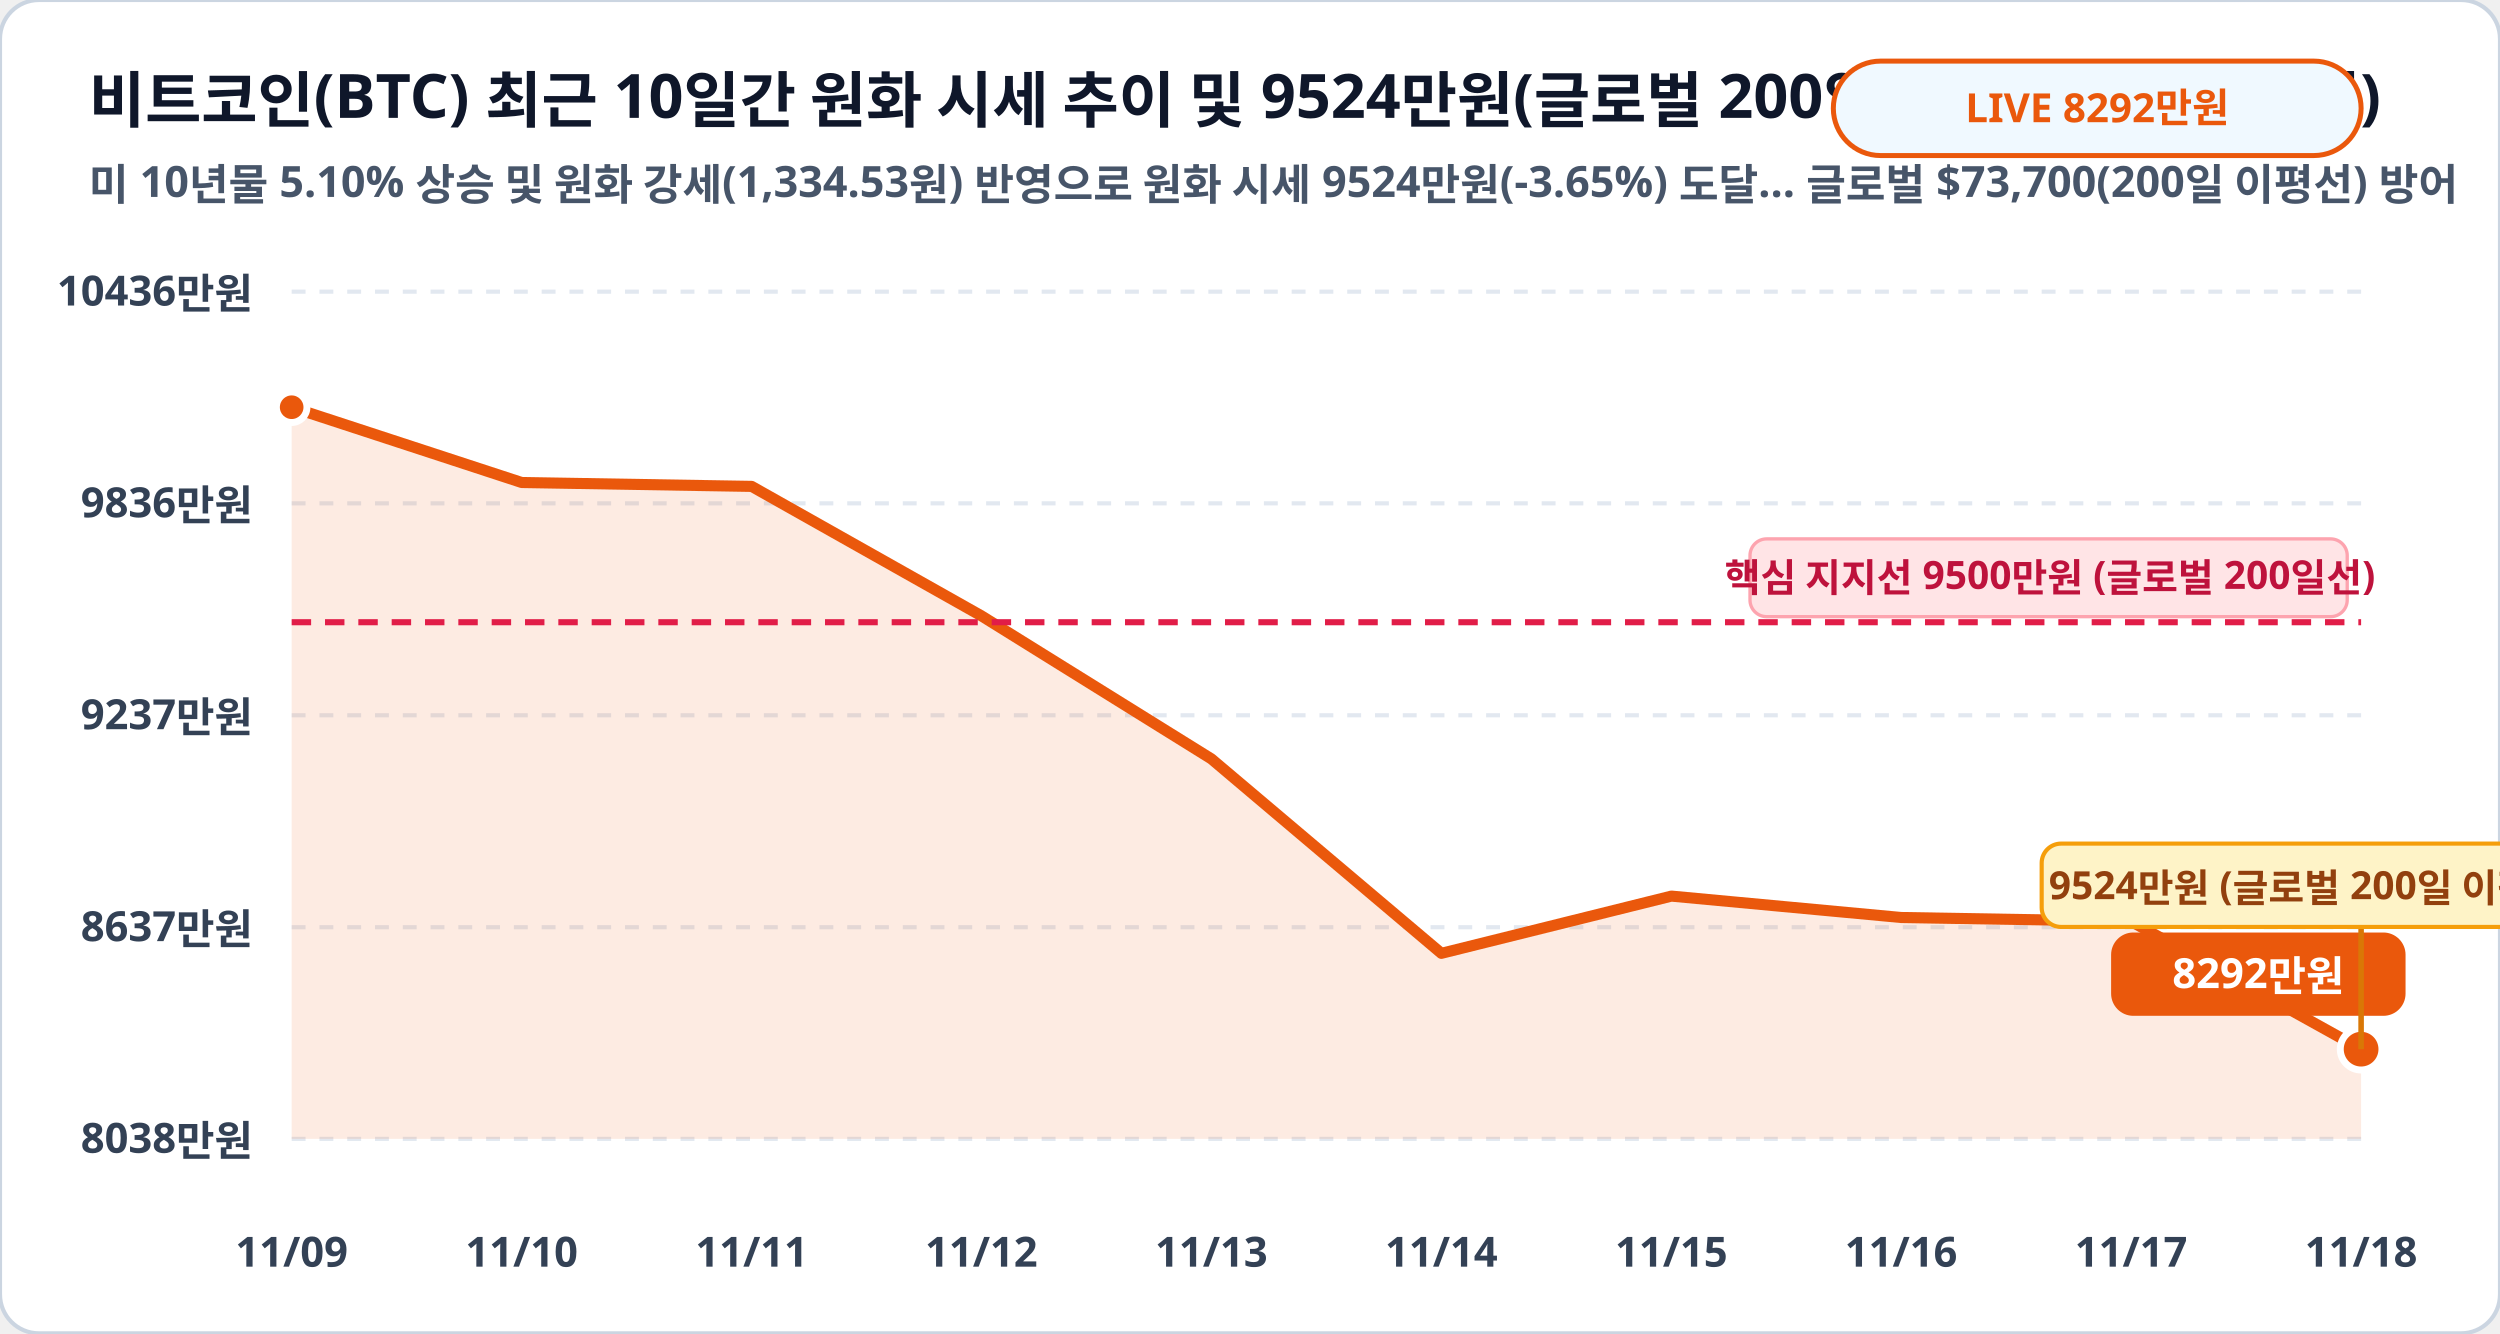
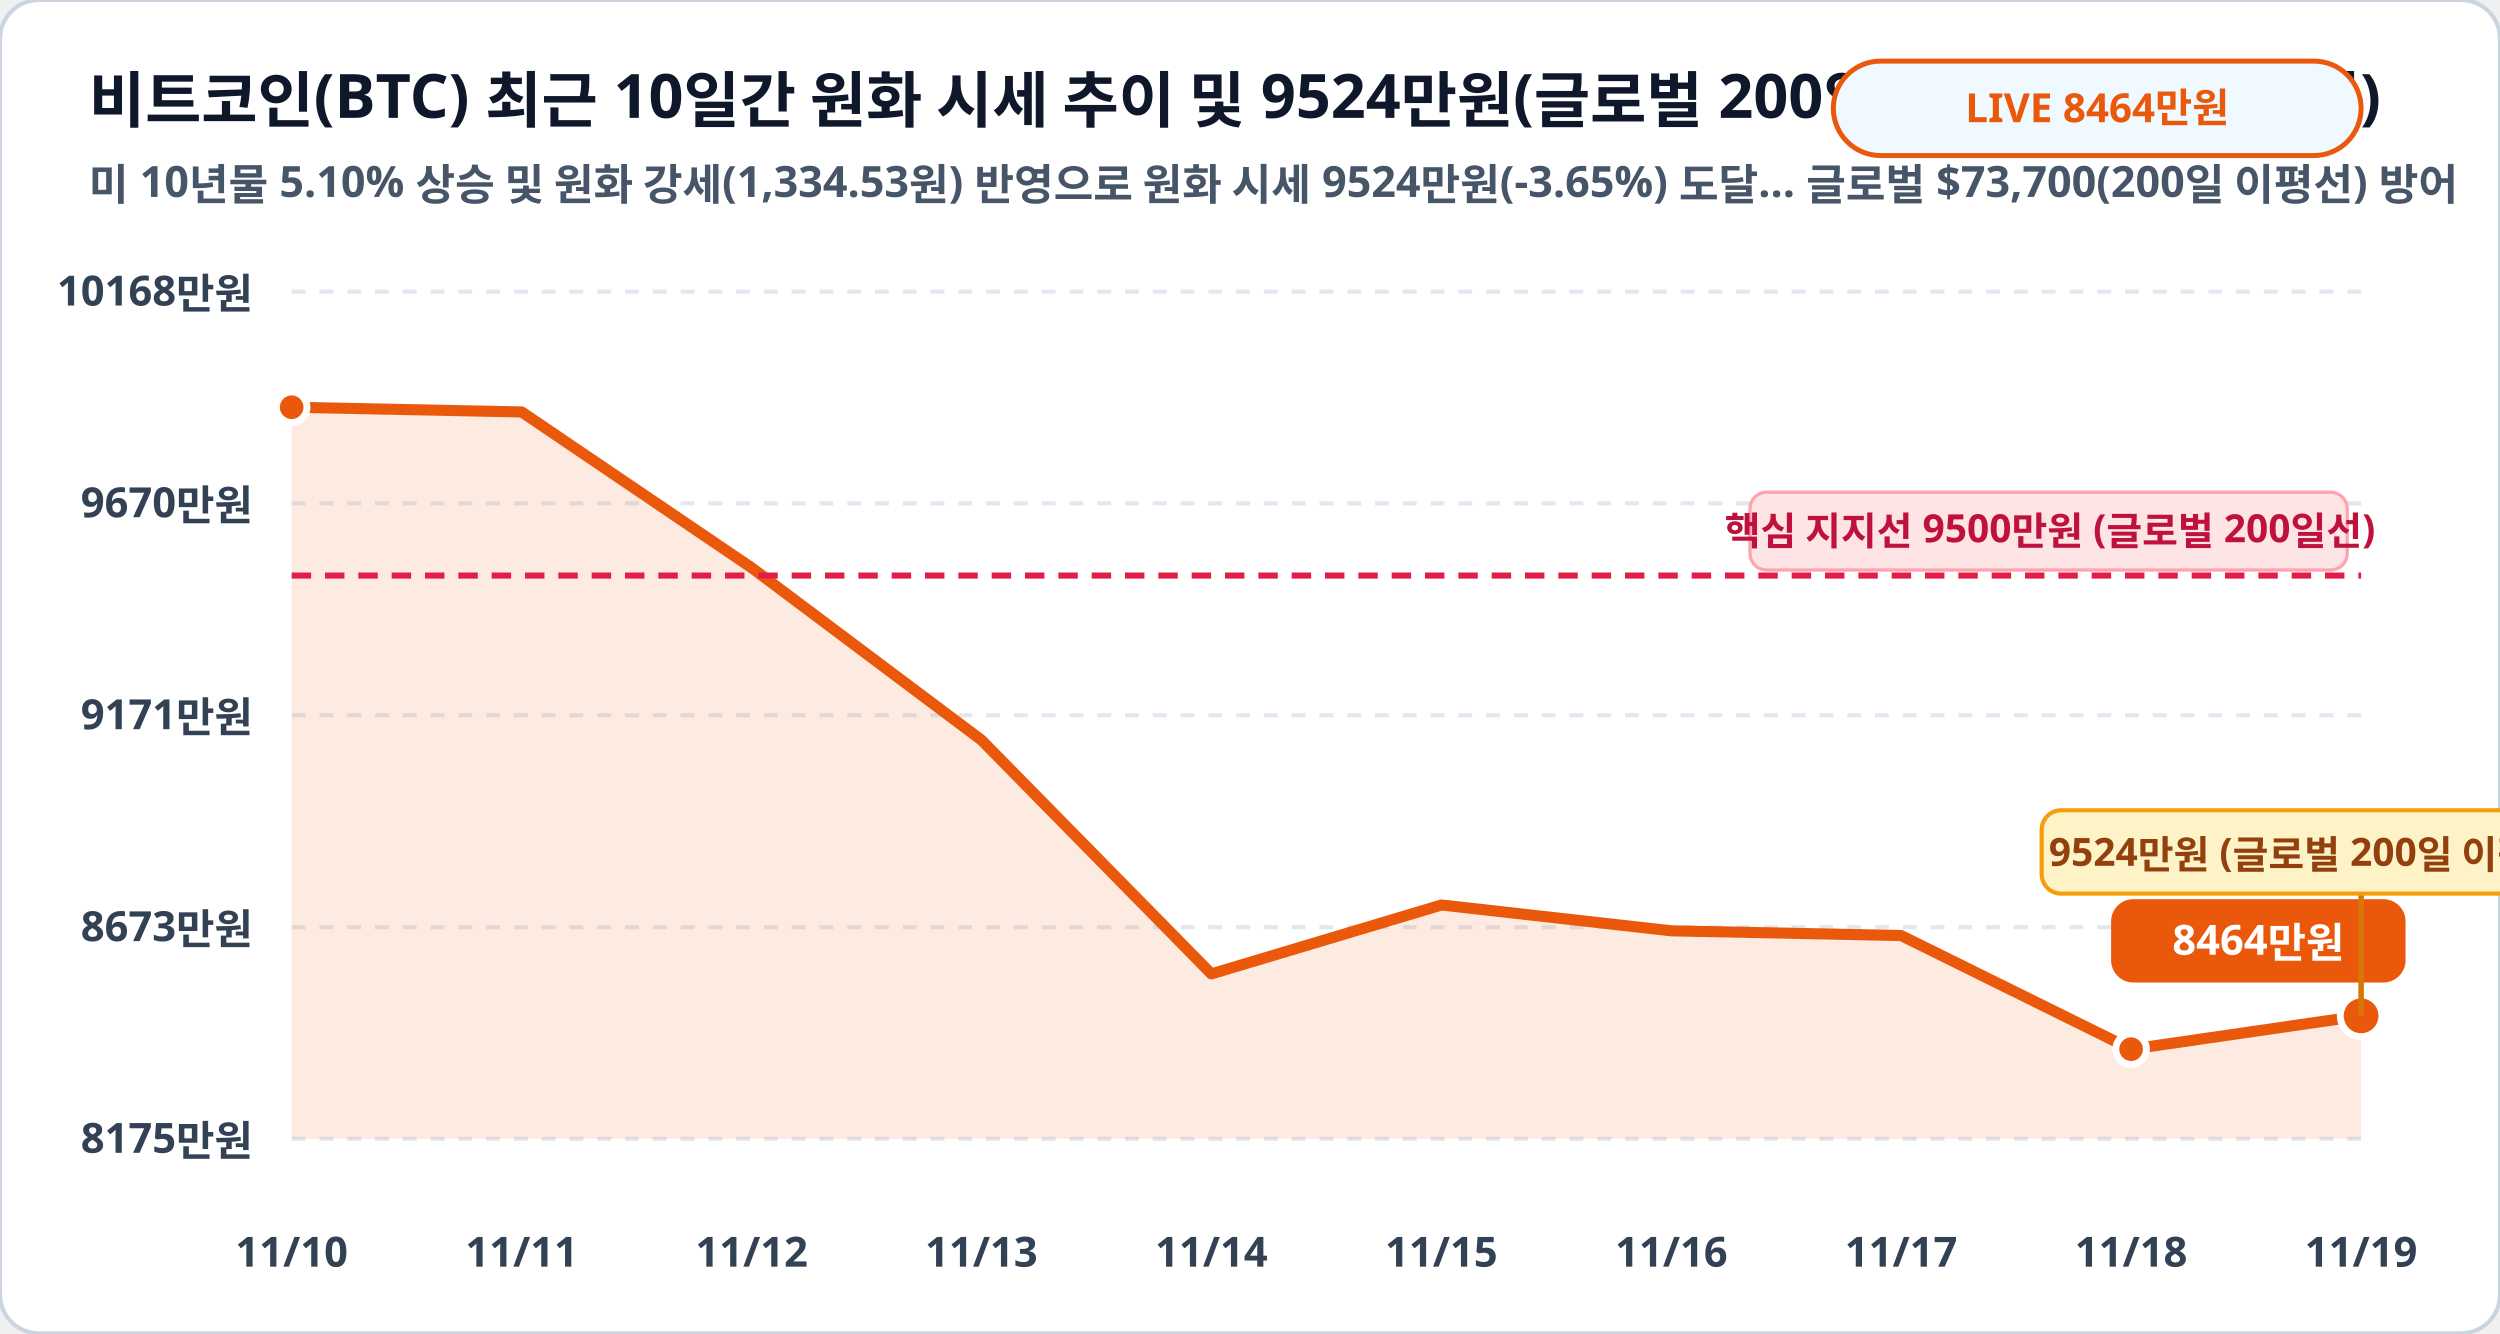
<svg xmlns="http://www.w3.org/2000/svg" viewBox="0 0 900 480" width="100%" height="100%">
  <rect width="900" height="480" rx="14" fill="#ffffff" stroke="#cbd5e1" stroke-width="1.5" />
  <text x="32" y="44" fill="#0f172a" font-family="Pretendard, sans-serif" font-size="22" font-weight="900">비트코인(BTC) 최근 10일간 원화 시세 추이 및 9524만원(글로벌 200일선) 지지 구간 (만원)</text>
  <text x="32" y="72" fill="#475569" font-family="Pretendard, sans-serif" font-size="15.5" font-weight="600">미 10년물 5.10% 상승 및 원화 강세(1,334.53원) 반영으로 원화 시세 9524만원(-3.65%) 도달… 글로벌 $73,700(200일 이평선) 방어</text>
  <rect x="660" y="22" width="190" height="34" rx="17" fill="#f0f9ff" stroke="#ea580c" stroke-width="1.8" />
-   <text x="755" y="44" fill="#ea580c" font-family="Pretendard, sans-serif" font-size="14.5" font-weight="800" text-anchor="middle">LIVE 8292만원</text>
+   <text x="755" y="44" fill="#ea580c" font-family="Pretendard, sans-serif" font-size="14.5" font-weight="800" text-anchor="middle">LIVE 8464만원</text>
  <line x1="105" y1="105.0" x2="850" y2="105.0" stroke="#e2e8f0" stroke-width="1.5" stroke-dasharray="5,5" />
-   <text x="91" y="110.0" fill="#334155" font-family="Pretendard, sans-serif" font-size="15" font-weight="700" text-anchor="end">10436만원</text>
+   <text x="91" y="110.0" fill="#334155" font-family="Pretendard, sans-serif" font-size="15" font-weight="700" text-anchor="end">10168만원</text>
  <line x1="105" y1="181.2" x2="850" y2="181.2" stroke="#e2e8f0" stroke-width="1.5" stroke-dasharray="5,5" />
-   <text x="91" y="186.2" fill="#334155" font-family="Pretendard, sans-serif" font-size="15" font-weight="700" text-anchor="end">9836만원</text>
+   <text x="91" y="186.2" fill="#334155" font-family="Pretendard, sans-serif" font-size="15" font-weight="700" text-anchor="end">9670만원</text>
  <line x1="105" y1="257.5" x2="850" y2="257.5" stroke="#e2e8f0" stroke-width="1.5" stroke-dasharray="5,5" />
-   <text x="91" y="262.5" fill="#334155" font-family="Pretendard, sans-serif" font-size="15" font-weight="700" text-anchor="end">9237만원</text>
+   <text x="91" y="262.5" fill="#334155" font-family="Pretendard, sans-serif" font-size="15" font-weight="700" text-anchor="end">9171만원</text>
  <line x1="105" y1="333.8" x2="850" y2="333.8" stroke="#e2e8f0" stroke-width="1.5" stroke-dasharray="5,5" />
-   <text x="91" y="338.8" fill="#334155" font-family="Pretendard, sans-serif" font-size="15" font-weight="700" text-anchor="end">8637만원</text>
+   <text x="91" y="338.8" fill="#334155" font-family="Pretendard, sans-serif" font-size="15" font-weight="700" text-anchor="end">8673만원</text>
  <line x1="105" y1="410.0" x2="850" y2="410.0" stroke="#e2e8f0" stroke-width="1.5" stroke-dasharray="5,5" />
-   <text x="91" y="415.0" fill="#334155" font-family="Pretendard, sans-serif" font-size="15" font-weight="700" text-anchor="end">8038만원</text>
-   <polygon points="105.0,410.0 105.0,146.6 187.8,173.7 270.6,175.1 353.3,221.7 436.1,273.2 518.9,343.2 601.7,322.6 684.4,330.3 767.2,331.7 850.0,377.7 850.0,410.0" fill="#ea580c" fill-opacity="0.12" />
-   <polyline fill="none" stroke="#ea580c" stroke-width="4" stroke-linecap="round" stroke-linejoin="round" points="105.0,146.6 187.8,173.7 270.6,175.1 353.3,221.7 436.1,273.2 518.9,343.2 601.7,322.6 684.4,330.3 767.2,331.7 850.0,377.7" />
-   <line x1="105" y1="224.0" x2="850" y2="224.0" stroke="#e11d48" stroke-width="2.2" stroke-dasharray="7,5" />
-   <rect x="630" y="194.0" width="215" height="28" rx="6" fill="#ffe4e6" stroke="#fda4af" stroke-width="1.2" />
-   <text x="738" y="213.0" fill="#be123c" font-family="Pretendard, sans-serif" font-size="14" font-weight="800" text-anchor="middle">핵심 지지선 9500만원 (글로벌 200일선)</text>
+   <text x="91" y="415.0" fill="#334155" font-family="Pretendard, sans-serif" font-size="15" font-weight="700" text-anchor="end">8175만원</text>
+   <polygon points="105.0,410.0 105.0,146.6 187.8,148.3 270.6,204.4 353.3,266.4 436.1,350.6 518.9,325.8 601.7,335.1 684.4,336.8 767.2,377.7 850.0,365.7 850.0,410.0" fill="#ea580c" fill-opacity="0.12" />
+   <polyline fill="none" stroke="#ea580c" stroke-width="4" stroke-linecap="round" stroke-linejoin="round" points="105.0,146.6 187.8,148.3 270.6,204.4 353.3,266.4 436.1,350.6 518.9,325.8 601.7,335.1 684.4,336.8 767.2,377.7 850.0,365.7" />
+   <line x1="105" y1="207.2" x2="850" y2="207.2" stroke="#e11d48" stroke-width="2.2" stroke-dasharray="7,5" />
+   <rect x="630" y="177.2" width="215" height="28" rx="6" fill="#ffe4e6" stroke="#fda4af" stroke-width="1.2" />
+   <text x="738" y="196.2" fill="#be123c" font-family="Pretendard, sans-serif" font-size="14" font-weight="800" text-anchor="middle">핵심 지지선 9500만원 (글로벌 200일선)</text>
  <circle cx="105.0" cy="146.6" r="5.5" fill="#ea580c" stroke="#ffffff" stroke-width="2.5" />
-   <circle cx="850.0" cy="377.7" r="7.5" fill="#ea580c" stroke="#ffffff" stroke-width="2.5" />
-   <rect x="760.0" y="335.7" width="106" height="30" rx="8" fill="#ea580c" />
-   <text x="813.0" y="355.7" fill="#ffffff" font-family="Pretendard, sans-serif" font-size="15" font-weight="800" text-anchor="middle">8292만원</text>
-   <line x1="850.0" y1="377.7" x2="850.0" y2="333.7" stroke="#d97706" stroke-width="2" />
-   <rect x="735.0" y="303.7" width="230" height="30" rx="7" fill="#fef3c7" stroke="#f59e0b" stroke-width="1.5" />
-   <text x="850.0" y="323.7" fill="#92400e" font-family="Pretendard, sans-serif" font-size="14" font-weight="800" text-anchor="middle">9524만원 (글로벌 200일 이평선 지지!)</text>
-   <text x="105.0" y="456" fill="#334155" font-family="Pretendard, sans-serif" font-size="15" font-weight="700" text-anchor="middle">11/09</text>
-   <text x="187.8" y="456" fill="#334155" font-family="Pretendard, sans-serif" font-size="15" font-weight="700" text-anchor="middle">11/10</text>
-   <text x="270.6" y="456" fill="#334155" font-family="Pretendard, sans-serif" font-size="15" font-weight="700" text-anchor="middle">11/11</text>
-   <text x="353.3" y="456" fill="#334155" font-family="Pretendard, sans-serif" font-size="15" font-weight="700" text-anchor="middle">11/12</text>
-   <text x="436.1" y="456" fill="#334155" font-family="Pretendard, sans-serif" font-size="15" font-weight="700" text-anchor="middle">11/13</text>
-   <text x="518.9" y="456" fill="#334155" font-family="Pretendard, sans-serif" font-size="15" font-weight="700" text-anchor="middle">11/14</text>
-   <text x="601.7" y="456" fill="#334155" font-family="Pretendard, sans-serif" font-size="15" font-weight="700" text-anchor="middle">11/15</text>
-   <text x="684.4" y="456" fill="#334155" font-family="Pretendard, sans-serif" font-size="15" font-weight="700" text-anchor="middle">11/16</text>
-   <text x="767.2" y="456" fill="#334155" font-family="Pretendard, sans-serif" font-size="15" font-weight="700" text-anchor="middle">11/17</text>
-   <text x="850.0" y="456" fill="#334155" font-family="Pretendard, sans-serif" font-size="15" font-weight="700" text-anchor="middle">11/18</text>
+   <circle cx="767.2" cy="377.7" r="5.5" fill="#ea580c" stroke="#ffffff" stroke-width="2.5" />
+   <circle cx="850.0" cy="365.7" r="7.5" fill="#ea580c" stroke="#ffffff" stroke-width="2.5" />
+   <rect x="760.0" y="323.7" width="106" height="30" rx="8" fill="#ea580c" />
+   <text x="813.0" y="343.7" fill="#ffffff" font-family="Pretendard, sans-serif" font-size="15" font-weight="800" text-anchor="middle">8464만원</text>
+   <line x1="850.0" y1="365.7" x2="850.0" y2="321.7" stroke="#d97706" stroke-width="2" />
+   <rect x="735.0" y="291.7" width="230" height="30" rx="7" fill="#fef3c7" stroke="#f59e0b" stroke-width="1.5" />
+   <text x="850.0" y="311.7" fill="#92400e" font-family="Pretendard, sans-serif" font-size="14" font-weight="800" text-anchor="middle">9524만원 (글로벌 200일 이평선 지지!)</text>
+   <text x="105.0" y="456" fill="#334155" font-family="Pretendard, sans-serif" font-size="15" font-weight="700" text-anchor="middle">11/10</text>
+   <text x="187.8" y="456" fill="#334155" font-family="Pretendard, sans-serif" font-size="15" font-weight="700" text-anchor="middle">11/11</text>
+   <text x="270.6" y="456" fill="#334155" font-family="Pretendard, sans-serif" font-size="15" font-weight="700" text-anchor="middle">11/12</text>
+   <text x="353.3" y="456" fill="#334155" font-family="Pretendard, sans-serif" font-size="15" font-weight="700" text-anchor="middle">11/13</text>
+   <text x="436.1" y="456" fill="#334155" font-family="Pretendard, sans-serif" font-size="15" font-weight="700" text-anchor="middle">11/14</text>
+   <text x="518.9" y="456" fill="#334155" font-family="Pretendard, sans-serif" font-size="15" font-weight="700" text-anchor="middle">11/15</text>
+   <text x="601.7" y="456" fill="#334155" font-family="Pretendard, sans-serif" font-size="15" font-weight="700" text-anchor="middle">11/16</text>
+   <text x="684.4" y="456" fill="#334155" font-family="Pretendard, sans-serif" font-size="15" font-weight="700" text-anchor="middle">11/17</text>
+   <text x="767.2" y="456" fill="#334155" font-family="Pretendard, sans-serif" font-size="15" font-weight="700" text-anchor="middle">11/18</text>
+   <text x="850.0" y="456" fill="#334155" font-family="Pretendard, sans-serif" font-size="15" font-weight="700" text-anchor="middle">11/19</text>
</svg>
